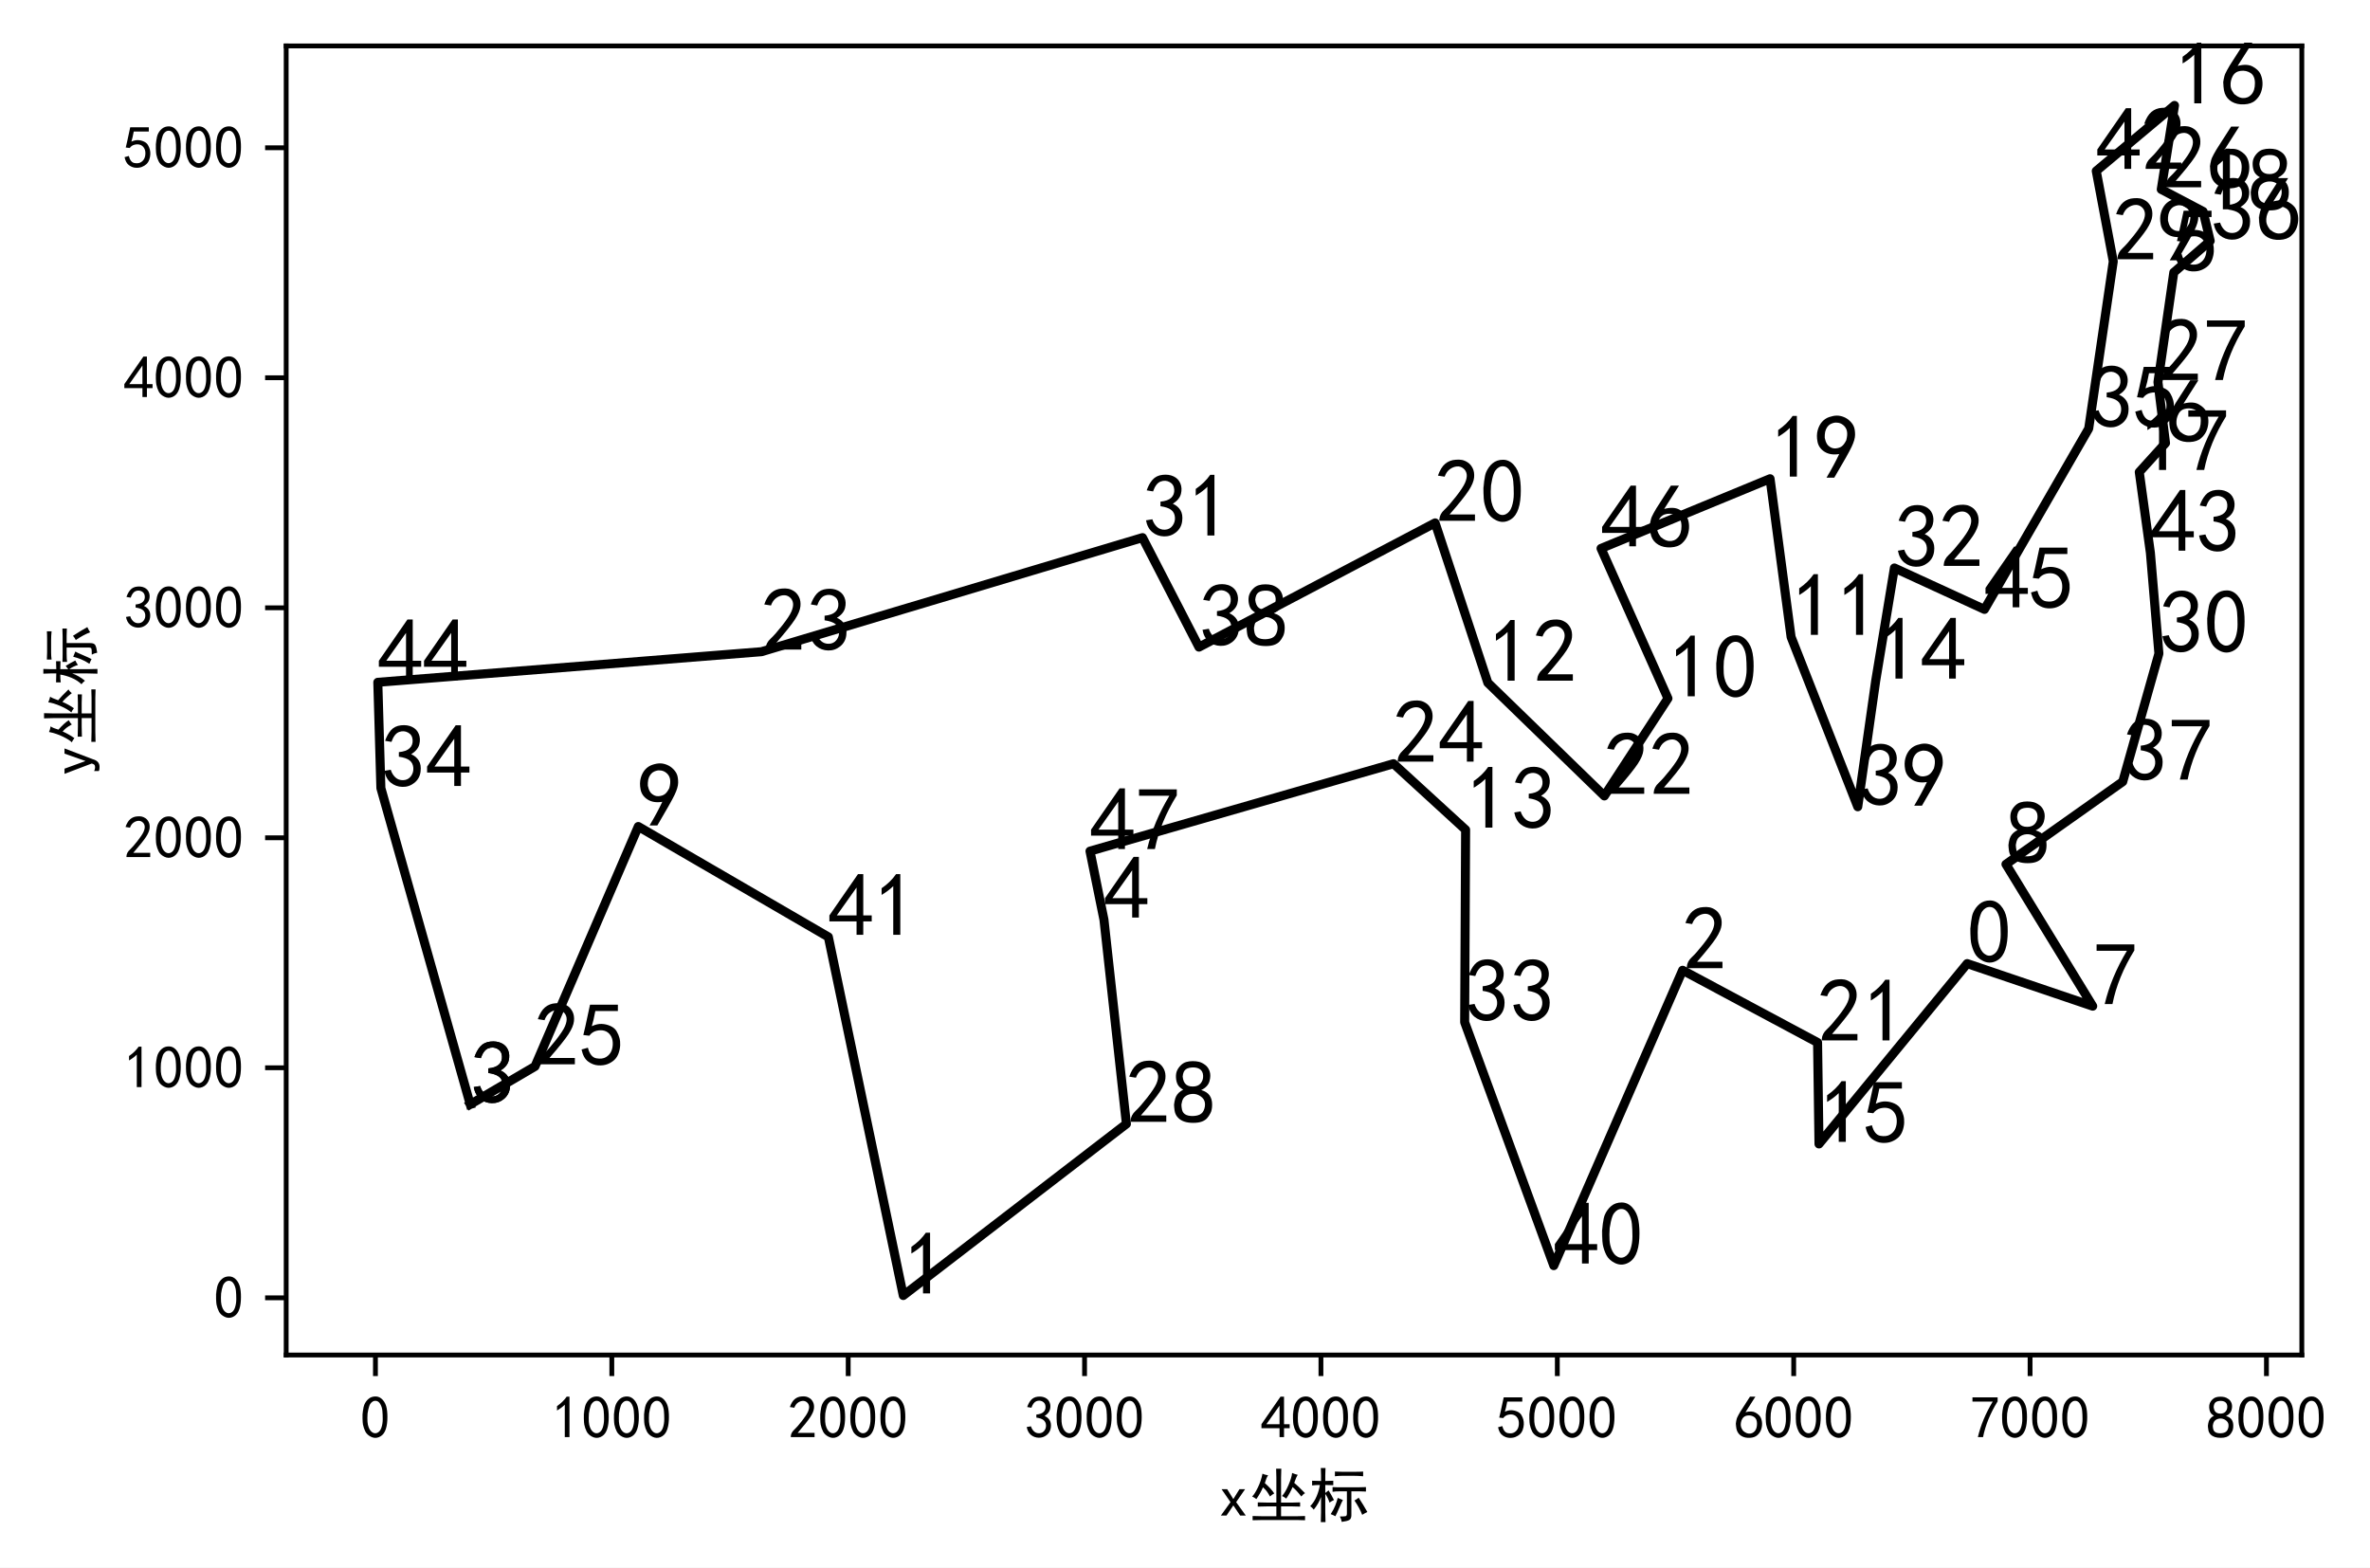
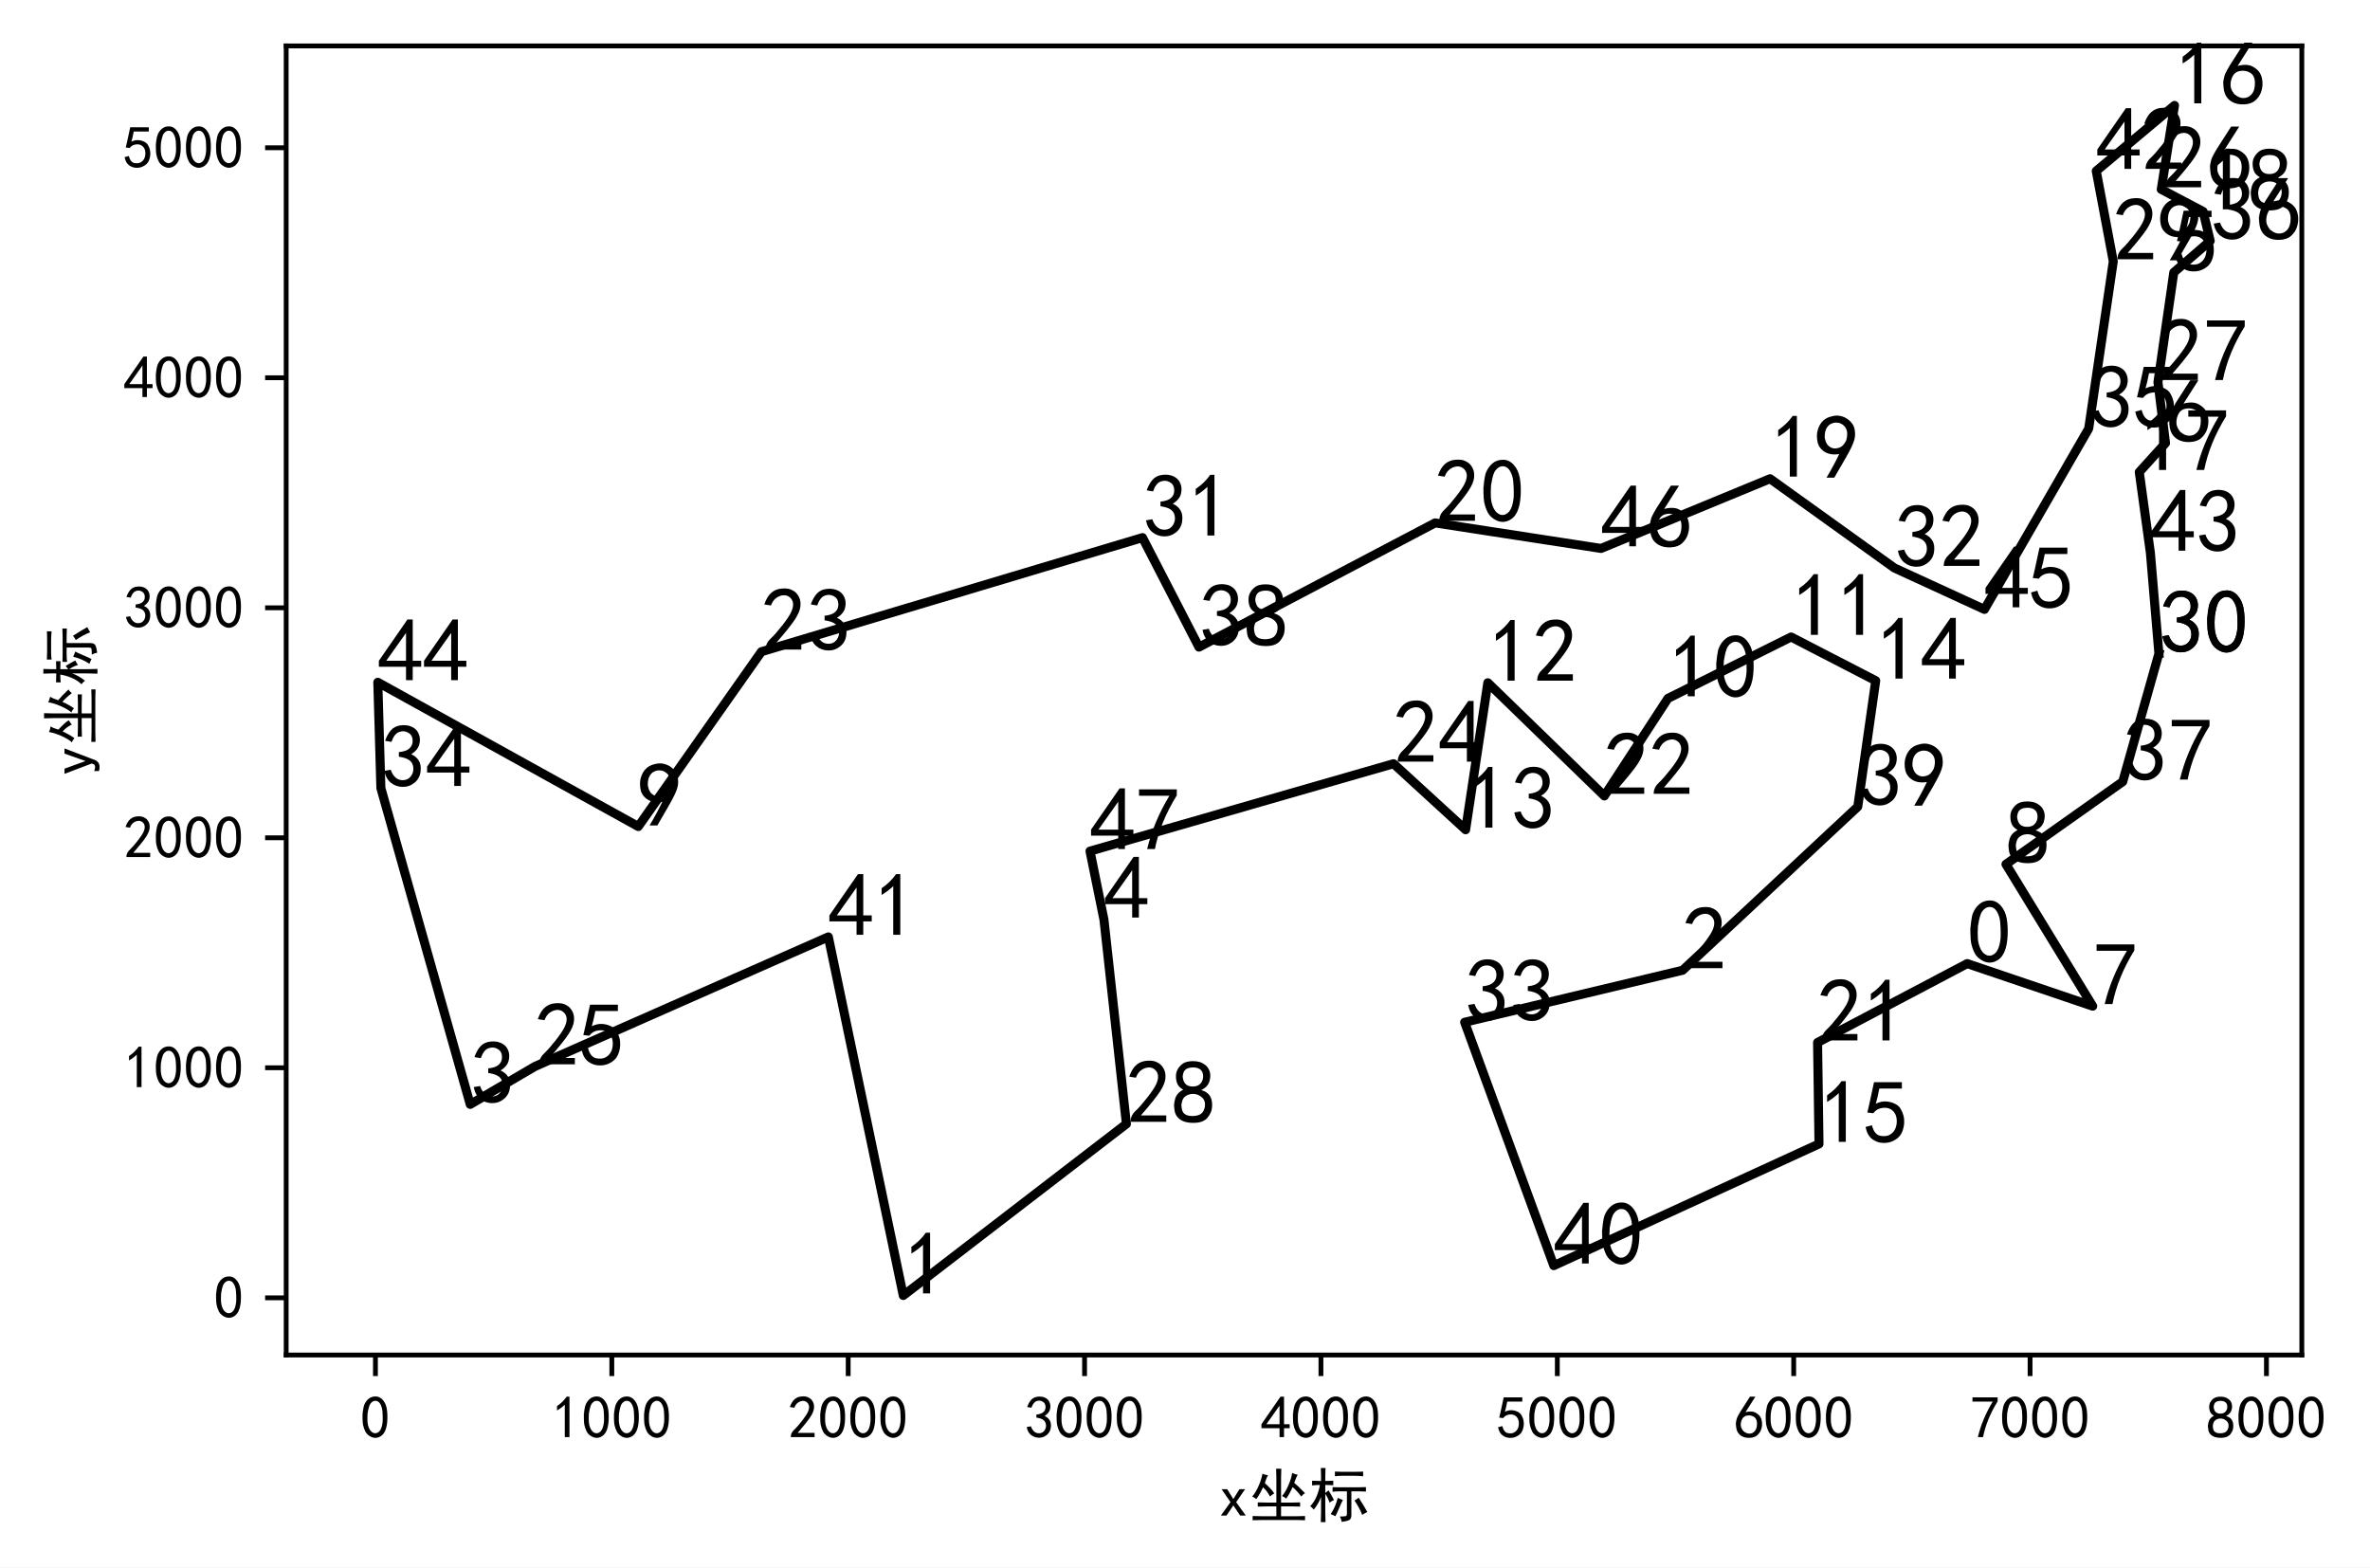
<svg xmlns="http://www.w3.org/2000/svg" xmlns:xlink="http://www.w3.org/1999/xlink" height="260.378pt" version="1.1" viewBox="0 0 393.662 260.378" width="393.662pt">
  <defs>
    <style type="text/css">
*{stroke-linecap:butt;stroke-linejoin:round;}
  </style>
  </defs>
  <g id="figure_1">
    <g id="patch_1">
      <path d="M 0 260.378  L 393.662 260.378  L 393.662 0  L 0 0  z " style="fill:#ffffff;" />
    </g>
    <g id="axes_1">
      <g id="patch_2">
        <path d="M 47.536 225.069  L 382.336 225.069  L 382.336 7.629  L 47.536 7.629  z " style="fill:#ffffff;" />
      </g>
      <g id="matplotlib.axis_1">
        <g id="xtick_1">
          <g id="line2d_1">
            <defs>
-               <path d="M 0 0  L 0 3.5  " id="m6e6a059f1c" style="stroke:#000000;stroke-width:0.8;" />
-             </defs>
-             <g>
-               <use style="stroke:#000000;stroke-width:0.8;" x="62.361" xlink:href="#m6e6a059f1c" y="225.069" />
+               <path d="M 0 0  L 0 3.5  " id="mc70018dc24" style="stroke:#000000;stroke-width:0.8;" />
+             </defs>
+             <g>
+               <use style="stroke:#000000;stroke-width:0.8;" x="62.361" xlink:href="#mc70018dc24" y="225.069" />
            </g>
          </g>
          <g id="text_1">
            <defs>
              <path d="M 3.125 29.297  Q 3.906 50 6.438 56.047  Q 8.984 62.109 13.672 66.016  Q 18.359 69.922 25.188 69.922  Q 32.031 69.922 37.109 64.25  Q 42.188 58.594 43.75 50  Q 45.312 41.406 44.719 30.266  Q 44.141 19.141 40.812 12.109  Q 37.5 5.078 30.859 2.344  Q 24.219 -0.391 17.578 2.922  Q 10.938 6.25 8.203 11.719  Q 5.469 17.188 4.297 23.234  Q 3.125 29.297 3.906 50  z M 12.891 52.734  Q 10.547 31.25 12.5 22.844  Q 14.453 14.453 18.938 10.938  Q 23.438 7.422 28.125 9.562  Q 32.812 11.719 34.953 18.156  Q 37.109 24.609 37.109 32.219  Q 37.109 39.844 36.516 46.094  Q 35.938 52.344 33 57.422  Q 30.078 62.5 25.188 62.688  Q 20.312 62.891 16.594 57.812  Q 12.891 52.734 10.547 31.25  z " id="SimHei-48" />
            </defs>
            <g transform="translate(59.86149 238.9439)scale(0.1 -0.1)">
              <use xlink:href="#SimHei-48" />
            </g>
          </g>
        </g>
        <g id="xtick_2">
          <g id="line2d_2">
            <g>
-               <use style="stroke:#000000;stroke-width:0.8;" x="101.624" xlink:href="#m6e6a059f1c" y="225.069" />
+               <use style="stroke:#000000;stroke-width:0.8;" x="101.624" xlink:href="#mc70018dc24" y="225.069" />
            </g>
          </g>
          <g id="text_2">
            <defs>
              <path d="M 21.875 56.25  Q 16.797 51.172 8.984 46.484  L 8.984 53.906  Q 18.75 60.547 25 69.531  L 29.688 69.531  L 29.688 2.344  L 21.875 2.344  z " id="SimHei-49" />
            </defs>
            <g transform="translate(91.62409 238.9439)scale(0.1 -0.1)">
              <use xlink:href="#SimHei-49" />
              <use x="50" xlink:href="#SimHei-48" />
              <use x="100" xlink:href="#SimHei-48" />
              <use x="150" xlink:href="#SimHei-48" />
            </g>
          </g>
        </g>
        <g id="xtick_3">
          <g id="line2d_3">
            <g>
-               <use style="stroke:#000000;stroke-width:0.8;" x="140.887" xlink:href="#m6e6a059f1c" y="225.069" />
+               <use style="stroke:#000000;stroke-width:0.8;" x="140.887" xlink:href="#mc70018dc24" y="225.069" />
            </g>
          </g>
          <g id="text_3">
            <defs>
              <path d="M 4.688 3.906  Q 5.078 9.766 10.156 14.453  Q 15.234 19.141 23.047 29.094  Q 30.859 39.062 33.203 44.531  Q 35.547 50 34.953 53.906  Q 34.375 57.812 31.25 60.344  Q 28.125 62.891 24.016 62.5  Q 19.922 62.109 16.203 59.375  Q 12.5 56.641 10.547 51.172  L 3.125 52.344  Q 6.25 61.328 11.125 65.422  Q 16.016 69.531 22.656 69.922  Q 26.562 70.312 29.688 69.719  Q 32.812 69.141 36.125 66.984  Q 39.453 64.844 41.594 60.547  Q 43.75 56.25 43.156 50.188  Q 42.578 44.141 37.109 35.734  Q 31.641 27.344 16.016 9.375  L 44.141 9.375  L 44.141 2.344  L 4.688 2.344  z " id="SimHei-50" />
            </defs>
            <g transform="translate(130.8867 238.9439)scale(0.1 -0.1)">
              <use xlink:href="#SimHei-50" />
              <use x="50" xlink:href="#SimHei-48" />
              <use x="100" xlink:href="#SimHei-48" />
              <use x="150" xlink:href="#SimHei-48" />
            </g>
          </g>
        </g>
        <g id="xtick_4">
          <g id="line2d_4">
            <g>
-               <use style="stroke:#000000;stroke-width:0.8;" x="180.149" xlink:href="#m6e6a059f1c" y="225.069" />
+               <use style="stroke:#000000;stroke-width:0.8;" x="180.149" xlink:href="#mc70018dc24" y="225.069" />
            </g>
          </g>
          <g id="text_4">
            <defs>
              <path d="M 3.906 19.141  L 10.938 20.312  Q 12.5 15.234 16.016 11.906  Q 19.531 8.594 24.797 8.781  Q 30.078 8.984 33.203 13.078  Q 36.328 17.188 35.938 22.453  Q 35.547 27.734 31.828 30.656  Q 28.125 33.594 19.922 34.766  L 19.922 39.844  Q 28.125 40.625 31.828 44.141  Q 35.547 47.656 35.156 53.312  Q 34.766 58.984 30.078 61.516  Q 25.391 64.062 20.109 62.109  Q 14.844 60.156 11.719 51.172  L 4.688 52.344  Q 7.031 59.375 11.125 64.062  Q 15.234 68.75 22.266 69.531  Q 29.297 70.312 34.562 67.766  Q 39.844 65.234 41.984 59.953  Q 44.141 54.688 42.578 48.438  Q 41.016 42.188 33.594 37.5  Q 39.062 35.156 41.984 30.469  Q 44.922 25.781 43.938 18.156  Q 42.969 10.547 37.109 5.859  Q 31.25 1.172 23.828 1.359  Q 16.406 1.562 10.938 6.047  Q 5.469 10.547 3.906 19.141  z " id="SimHei-51" />
            </defs>
            <g transform="translate(170.1493 238.9439)scale(0.1 -0.1)">
              <use xlink:href="#SimHei-51" />
              <use x="50" xlink:href="#SimHei-48" />
              <use x="100" xlink:href="#SimHei-48" />
              <use x="150" xlink:href="#SimHei-48" />
            </g>
          </g>
        </g>
        <g id="xtick_5">
          <g id="line2d_5">
            <g>
-               <use style="stroke:#000000;stroke-width:0.8;" x="219.412" xlink:href="#m6e6a059f1c" y="225.069" />
+               <use style="stroke:#000000;stroke-width:0.8;" x="219.412" xlink:href="#mc70018dc24" y="225.069" />
            </g>
          </g>
          <g id="text_5">
            <defs>
              <path d="M 31.25 17.188  L 1.172 17.188  L 1.172 23.828  L 32.812 69.531  L 38.672 69.531  L 38.672 23.828  L 48.047 23.828  L 48.047 17.188  L 38.672 17.188  L 38.672 2.344  L 31.25 2.344  z M 31.25 23.828  L 31.25 54.688  L 9.375 23.828  z " id="SimHei-52" />
            </defs>
            <g transform="translate(209.4119 238.9439)scale(0.1 -0.1)">
              <use xlink:href="#SimHei-52" />
              <use x="50" xlink:href="#SimHei-48" />
              <use x="100" xlink:href="#SimHei-48" />
              <use x="150" xlink:href="#SimHei-48" />
            </g>
          </g>
        </g>
        <g id="xtick_6">
          <g id="line2d_6">
            <g>
-               <use style="stroke:#000000;stroke-width:0.8;" x="258.674" xlink:href="#m6e6a059f1c" y="225.069" />
+               <use style="stroke:#000000;stroke-width:0.8;" x="258.674" xlink:href="#mc70018dc24" y="225.069" />
            </g>
          </g>
          <g id="text_6">
            <defs>
              <path d="M 8.594 20.703  Q 11.328 10.156 17.969 8.984  Q 24.609 7.812 28.703 10.344  Q 32.812 12.891 34.562 16.984  Q 36.328 21.094 36.125 26.172  Q 35.938 31.25 33.391 34.766  Q 30.859 38.281 26.953 39.453  Q 23.047 40.625 18.156 39.453  Q 13.281 38.281 10.156 33.984  L 3.516 34.766  Q 4.297 37.109 10.938 68.359  L 41.797 68.359  L 41.797 61.328  L 16.797 61.328  Q 14.844 50.781 12.891 44.531  Q 18.75 47.266 23.828 47.062  Q 28.906 46.875 33.594 44.719  Q 38.281 42.578 40.422 38.859  Q 42.578 35.156 43.547 31.438  Q 44.531 27.734 44.328 23.438  Q 44.141 19.141 42.578 14.641  Q 41.016 10.156 37.891 7.219  Q 34.766 4.297 30.266 2.531  Q 25.781 0.781 19.922 1.172  Q 14.062 1.562 8.781 5.469  Q 3.516 9.375 1.562 18.75  z " id="SimHei-53" />
            </defs>
            <g transform="translate(248.6745 238.9439)scale(0.1 -0.1)">
              <use xlink:href="#SimHei-53" />
              <use x="50" xlink:href="#SimHei-48" />
              <use x="100" xlink:href="#SimHei-48" />
              <use x="150" xlink:href="#SimHei-48" />
            </g>
          </g>
        </g>
        <g id="xtick_7">
          <g id="line2d_7">
            <g>
-               <use style="stroke:#000000;stroke-width:0.8;" x="297.937" xlink:href="#m6e6a059f1c" y="225.069" />
+               <use style="stroke:#000000;stroke-width:0.8;" x="297.937" xlink:href="#mc70018dc24" y="225.069" />
            </g>
          </g>
          <g id="text_7">
            <defs>
              <path d="M 3.516 19.531  Q 4.297 30.859 6.047 34.766  Q 7.812 38.672 11.328 44.531  L 27.344 69.531  L 36.328 69.531  L 19.922 43.75  Q 30.469 46.484 36.719 42.969  Q 42.969 39.453 45.109 34.953  Q 47.266 30.469 47.453 25.188  Q 47.656 19.922 45.891 14.844  Q 44.141 9.766 39.641 5.656  Q 35.156 1.562 27.141 1.172  Q 19.141 0.781 13.469 4.094  Q 7.812 7.422 5.656 13.469  Q 3.516 19.531 4.297 30.859  z M 12.5 16.016  Q 19.531 8.594 25.391 8.203  Q 31.25 7.812 35.156 12.109  Q 39.062 16.406 39.062 24.609  Q 39.062 32.812 34.172 35.938  Q 29.297 39.062 23.234 38.281  Q 17.188 37.5 14.453 32.422  Q 11.719 27.344 12.109 21.672  Q 12.5 16.016 19.531 8.594  z " id="SimHei-54" />
            </defs>
            <g transform="translate(287.9371 238.9439)scale(0.1 -0.1)">
              <use xlink:href="#SimHei-54" />
              <use x="50" xlink:href="#SimHei-48" />
              <use x="100" xlink:href="#SimHei-48" />
              <use x="150" xlink:href="#SimHei-48" />
            </g>
          </g>
        </g>
        <g id="xtick_8">
          <g id="line2d_8">
            <g>
-               <use style="stroke:#000000;stroke-width:0.8;" x="337.2" xlink:href="#m6e6a059f1c" y="225.069" />
+               <use style="stroke:#000000;stroke-width:0.8;" x="337.2" xlink:href="#mc70018dc24" y="225.069" />
            </g>
          </g>
          <g id="text_8">
            <defs>
              <path d="M 13.281 2.344  Q 20.312 32.031 37.891 61.328  L 4.297 61.328  L 4.297 68.359  L 46.094 68.359  L 46.094 61.719  Q 27.734 32.031 21.875 2.344  L 13.281 2.344  z " id="SimHei-55" />
            </defs>
            <g transform="translate(327.1997 238.9439)scale(0.1 -0.1)">
              <use xlink:href="#SimHei-55" />
              <use x="50" xlink:href="#SimHei-48" />
              <use x="100" xlink:href="#SimHei-48" />
              <use x="150" xlink:href="#SimHei-48" />
            </g>
          </g>
        </g>
        <g id="xtick_9">
          <g id="line2d_9">
            <g>
-               <use style="stroke:#000000;stroke-width:0.8;" x="376.462" xlink:href="#m6e6a059f1c" y="225.069" />
+               <use style="stroke:#000000;stroke-width:0.8;" x="376.462" xlink:href="#mc70018dc24" y="225.069" />
            </g>
          </g>
          <g id="text_9">
            <defs>
              <path d="M 2.734 16.797  Q 2.734 26.172 5.078 30.656  Q 7.422 35.156 12.891 37.891  Q 8.203 40.625 6.641 43.938  Q 5.078 47.266 4.875 51.562  Q 4.688 55.859 6.047 58.984  Q 7.422 62.109 10.156 64.844  Q 12.891 67.578 16.203 68.547  Q 19.531 69.531 23.438 69.531  Q 27.344 69.531 30.469 68.75  Q 33.594 67.969 37.109 65.422  Q 40.625 62.891 42.188 58.203  Q 43.75 53.516 41.984 47.266  Q 40.234 41.016 32.812 37.5  Q 39.453 35.547 42.188 31.438  Q 44.922 27.344 44.922 21.484  Q 44.922 15.625 43.156 12.109  Q 41.406 8.594 39.25 6.25  Q 37.109 3.906 33.391 2.531  Q 29.688 1.172 24.016 1.172  Q 18.359 1.172 14.25 2.531  Q 10.156 3.906 7.422 6.641  Q 4.688 9.375 3.703 13.078  Q 2.734 16.797 2.734 26.172  z M 10.938 26.562  Q 10.547 17.188 12.297 13.672  Q 14.062 10.156 18.75 9.172  Q 23.438 8.203 28.516 9.375  Q 33.594 10.547 35.547 14.844  Q 37.5 19.141 36.906 23.438  Q 36.328 27.734 32.031 30.656  Q 27.734 33.594 22.656 33.203  Q 17.578 32.812 14.25 29.688  Q 10.938 26.562 10.547 17.188  z M 12.109 56.25  Q 12.109 48.438 14.844 44.922  Q 17.578 41.406 23.438 41.406  Q 29.297 41.406 32.219 44.922  Q 35.156 48.438 34.953 53.312  Q 34.766 58.203 31.438 60.547  Q 28.125 62.891 22.453 62.5  Q 16.797 62.109 14.453 59.172  Q 12.109 56.25 12.109 48.438  z " id="SimHei-56" />
            </defs>
            <g transform="translate(366.4623 238.9439)scale(0.1 -0.1)">
              <use xlink:href="#SimHei-56" />
              <use x="50" xlink:href="#SimHei-48" />
              <use x="100" xlink:href="#SimHei-48" />
              <use x="150" xlink:href="#SimHei-48" />
            </g>
          </g>
        </g>
        <g id="text_10">
          <defs>
            <path d="M 44.922 1.953  L 35.547 1.953  L 24.219 18.75  L 12.891 1.953  L 3.516 1.953  L 19.531 24.219  L 4.688 45.703  L 14.062 45.703  L 24.219 29.297  L 34.375 45.703  L 43.75 45.703  L 28.906 24.219  z " id="SimHei-120" />
            <path d="M 53.906 79.688  Q 53.516 73.047 53.516 64.844  L 53.516 23.438  L 71.094 23.438  Q 77.734 23.438 85.156 23.828  L 85.156 16.797  Q 78.125 17.188 70.312 17.188  L 53.516 17.188  L 53.516 0.781  L 79.297 0.781  Q 85.938 0.781 93.359 1.172  L 93.359 -5.859  Q 86.328 -5.469 79.297 -5.469  L 23.047 -5.469  Q 14.453 -5.469 6.25 -5.859  L 6.25 1.172  Q 14.453 0.781 23.047 0.781  L 45.703 0.781  L 45.703 17.188  L 32.031 17.188  Q 22.656 17.188 14.844 16.797  L 14.844 23.828  Q 22.656 23.438 32.031 23.438  L 45.703 23.438  L 45.703 64.844  Q 45.703 73.047 45.312 79.688  L 53.906 79.688  z M 81.25 69.531  Q 78.906 66.406 75.391 56.25  Q 81.25 51.562 93.359 39.062  Q 90.234 37.5 87.109 33.594  Q 79.297 43.75 72.656 49.219  Q 68.359 39.062 62.109 30.078  Q 58.203 33.203 55.078 34.375  Q 60.547 40.234 65.812 52.531  Q 71.094 64.844 71.875 72.656  Q 76.562 70.703 81.25 69.531  z M 5.469 33.594  Q 9.375 37.109 14.844 48.234  Q 20.312 59.375 22.656 71.484  Q 25.391 69.922 32.031 68.75  Q 30.469 66.797 29.094 63.281  Q 27.734 59.766 26.562 55.859  Q 37.5 46.094 42.188 38.672  Q 37.891 36.328 35.156 33.594  Q 31.641 39.844 29.484 42.578  Q 27.344 45.312 23.438 48.828  Q 19.531 39.453 12.5 29.297  Q 8.984 32.031 5.469 33.594  z " id="SimHei-22352" />
            <path d="M 19.922 68.75  Q 19.922 75 19.531 80.859  L 27.344 80.859  Q 26.953 75.391 26.953 68.75  L 26.953 59.375  Q 33.203 59.375 40.234 59.766  L 40.234 52.344  Q 33.203 52.734 26.953 52.734  L 26.953 39.453  Q 29.688 41.406 32.422 43.75  Q 37.5 35.547 41.406 27.734  Q 37.109 25.781 33.984 23.438  Q 31.641 31.25 26.953 37.891  L 26.953 7.422  Q 26.953 -0.781 27.344 -8.984  L 19.531 -8.984  Q 19.922 -0.391 19.922 7.422  L 19.922 32.812  Q 16.016 21.875 7.812 11.719  Q 5.469 14.844 1.953 17.578  Q 8.594 24.219 12.688 34.172  Q 16.797 44.141 17.969 52.734  Q 10.547 52.734 5.078 51.953  L 5.078 59.766  Q 12.5 59.375 19.922 59.375  z M 80.859 48.828  Q 88.672 48.828 94.531 49.219  L 94.531 41.797  Q 88.672 42.188 82.422 42.188  L 70.312 42.188  L 70.312 2.734  Q 70.312 -3.516 66.797 -5.469  Q 63.281 -7.422 54.297 -8.594  Q 53.516 -3.906 51.172 0.391  Q 58.984 0.391 60.938 0.969  Q 62.891 1.562 62.891 5.469  L 62.891 42.188  L 53.125 42.188  Q 43.359 42.188 39.062 41.406  L 39.062 49.219  Q 44.141 48.828 53.125 48.828  z M 76.562 74.609  Q 84.766 74.609 89.844 75  L 89.844 67.188  Q 82.422 67.969 74.219 67.969  L 55.078 67.969  Q 48.828 67.969 42.969 67.188  L 42.969 75  Q 48.438 74.609 55.078 74.609  z M 82.422 31.641  Q 91.016 18.359 96.875 7.812  Q 92.578 5.859 88.281 3.125  Q 83.984 14.453 75.391 26.953  Q 79.297 28.906 82.422 31.641  z M 56.25 27.734  Q 54.688 25.391 50.391 15.234  Q 46.094 5.078 43.75 0.781  Q 40.234 2.734 35.938 4.297  Q 41.016 12.109 43.547 18.547  Q 46.094 25 47.656 31.25  Q 51.953 29.297 56.25 27.734  z " id="SimHei-26631" />
          </defs>
          <g transform="translate(202.4359 251.9282)scale(0.1 -0.1)">
            <use xlink:href="#SimHei-120" />
            <use x="50" xlink:href="#SimHei-22352" />
            <use x="150" xlink:href="#SimHei-26631" />
          </g>
        </g>
      </g>
      <g id="matplotlib.axis_2">
        <g id="ytick_1">
          <g id="line2d_10">
            <defs>
-               <path d="M 0 0  L -3.5 0  " id="m814c3409e5" style="stroke:#000000;stroke-width:0.8;" />
-             </defs>
-             <g>
-               <use style="stroke:#000000;stroke-width:0.8;" x="47.536" xlink:href="#m814c3409e5" y="215.567" />
+               <path d="M 0 0  L -3.5 0  " id="m984d9cf463" style="stroke:#000000;stroke-width:0.8;" />
+             </defs>
+             <g>
+               <use style="stroke:#000000;stroke-width:0.8;" x="47.536" xlink:href="#m984d9cf463" y="215.567" />
            </g>
          </g>
          <g id="text_11">
            <g transform="translate(35.53594 219.0048)scale(0.1 -0.1)">
              <use xlink:href="#SimHei-48" />
            </g>
          </g>
        </g>
        <g id="ytick_2">
          <g id="line2d_11">
            <g>
-               <use style="stroke:#000000;stroke-width:0.8;" x="47.536" xlink:href="#m814c3409e5" y="177.362" />
+               <use style="stroke:#000000;stroke-width:0.8;" x="47.536" xlink:href="#m984d9cf463" y="177.362" />
            </g>
          </g>
          <g id="text_12">
            <g transform="translate(20.53594 180.7998)scale(0.1 -0.1)">
              <use xlink:href="#SimHei-49" />
              <use x="50" xlink:href="#SimHei-48" />
              <use x="100" xlink:href="#SimHei-48" />
              <use x="150" xlink:href="#SimHei-48" />
            </g>
          </g>
        </g>
        <g id="ytick_3">
          <g id="line2d_12">
            <g>
-               <use style="stroke:#000000;stroke-width:0.8;" x="47.536" xlink:href="#m814c3409e5" y="139.157" />
+               <use style="stroke:#000000;stroke-width:0.8;" x="47.536" xlink:href="#m984d9cf463" y="139.157" />
            </g>
          </g>
          <g id="text_13">
            <g transform="translate(20.53594 142.5948)scale(0.1 -0.1)">
              <use xlink:href="#SimHei-50" />
              <use x="50" xlink:href="#SimHei-48" />
              <use x="100" xlink:href="#SimHei-48" />
              <use x="150" xlink:href="#SimHei-48" />
            </g>
          </g>
        </g>
        <g id="ytick_4">
          <g id="line2d_13">
            <g>
-               <use style="stroke:#000000;stroke-width:0.8;" x="47.536" xlink:href="#m814c3409e5" y="100.952" />
+               <use style="stroke:#000000;stroke-width:0.8;" x="47.536" xlink:href="#m984d9cf463" y="100.952" />
            </g>
          </g>
          <g id="text_14">
            <g transform="translate(20.53594 104.3897)scale(0.1 -0.1)">
              <use xlink:href="#SimHei-51" />
              <use x="50" xlink:href="#SimHei-48" />
              <use x="100" xlink:href="#SimHei-48" />
              <use x="150" xlink:href="#SimHei-48" />
            </g>
          </g>
        </g>
        <g id="ytick_5">
          <g id="line2d_14">
            <g>
-               <use style="stroke:#000000;stroke-width:0.8;" x="47.536" xlink:href="#m814c3409e5" y="62.747" />
+               <use style="stroke:#000000;stroke-width:0.8;" x="47.536" xlink:href="#m984d9cf463" y="62.747" />
            </g>
          </g>
          <g id="text_15">
            <g transform="translate(20.53594 66.18473)scale(0.1 -0.1)">
              <use xlink:href="#SimHei-52" />
              <use x="50" xlink:href="#SimHei-48" />
              <use x="100" xlink:href="#SimHei-48" />
              <use x="150" xlink:href="#SimHei-48" />
            </g>
          </g>
        </g>
        <g id="ytick_6">
          <g id="line2d_15">
            <g>
-               <use style="stroke:#000000;stroke-width:0.8;" x="47.536" xlink:href="#m814c3409e5" y="24.542" />
+               <use style="stroke:#000000;stroke-width:0.8;" x="47.536" xlink:href="#m984d9cf463" y="24.542" />
            </g>
          </g>
          <g id="text_16">
            <g transform="translate(20.53594 27.97972)scale(0.1 -0.1)">
              <use xlink:href="#SimHei-53" />
              <use x="50" xlink:href="#SimHei-48" />
              <use x="100" xlink:href="#SimHei-48" />
              <use x="150" xlink:href="#SimHei-48" />
            </g>
          </g>
        </g>
        <g id="text_17">
          <defs>
            <path d="M 45.312 45.703  L 27.344 -1.562  Q 25.781 -7.031 22.656 -9.766  Q 19.531 -12.5 14.844 -12.5  Q 12.891 -12.5 11.125 -12.297  Q 9.375 -12.109 7.812 -11.328  L 7.812 -3.516  Q 9.375 -4.297 10.938 -4.688  Q 12.5 -5.078 13.672 -5.078  Q 16.797 -5.078 17.969 -4.094  Q 19.141 -3.125 20.312 0.391  L 3.125 45.703  L 11.719 45.703  L 24.219 11.328  L 24.609 11.328  L 36.719 45.703  z " id="SimHei-121" />
          </defs>
          <g transform="translate(15.28594 128.8489)rotate(-90)scale(0.1 -0.1)">
            <use xlink:href="#SimHei-121" />
            <use x="50" xlink:href="#SimHei-22352" />
            <use x="150" xlink:href="#SimHei-26631" />
          </g>
        </g>
      </g>
      <g id="line2d_16">
-         <path clip-path="url(#p4ed18c414d)" d="M 78.106 183.437  L 63.265 130.905  L 62.754 113.331  L 126.477 108.249  L 189.769 89.3  L 199.152 107.485  L 238.376 86.855  L 247.131 113.407  L 266.488 132.204  L 277.049 116.005  L 265.938 91.095  L 294.011 79.519  L 297.505 105.804  L 308.577 134  L 311.561 113.063  L 314.663 94.343  L 329.622 101.22  L 346.937 71.191  L 351.02 43.415  L 348.193 28.401  L 361.189 17.512  L 358.99 31.457  L 365.94 35.125  L 367.118 40.015  L 361.071 45.249  L 358.441 63.473  L 359.697 73.597  L 355.339 78.411  L 357.184 91.821  L 358.598 108.555  L 352.591 129.835  L 333.195 143.551  L 347.604 167.123  L 326.756 160.055  L 302.138 190.008  L 301.903 173.16  L 279.484 161.163  L 258.086 210.219  L 243.284 169.798  L 243.441 137.82  L 231.465 126.855  L 181.052 141.373  L 183.369 152.758  L 187.099 186.684  L 150.035 215.185  L 137.589 155.624  L 106.021 137.285  L 88.864 177.133  L 78.106 183.437  " style="fill:none;stroke:#000000;stroke-linecap:square;stroke-width:1.5;" />
+         <path clip-path="url(#pc77f421f5c)" d="M 358.598 108.555  L 357.184 91.821  L 355.339 78.411  L 359.697 73.597  L 358.441 63.473  L 361.071 45.249  L 367.118 40.015  L 365.94 35.125  L 358.99 31.457  L 361.189 17.512  L 348.193 28.401  L 351.02 43.415  L 346.937 71.191  L 329.622 101.22  L 314.663 94.343  L 294.011 79.519  L 265.938 91.095  L 238.376 86.855  L 199.152 107.485  L 189.769 89.3  L 126.477 108.249  L 106.021 137.285  L 62.754 113.331  L 63.265 130.905  L 78.106 183.437  L 88.864 177.133  L 137.589 155.624  L 150.035 215.185  L 187.099 186.684  L 183.369 152.758  L 181.052 141.373  L 231.465 126.855  L 243.441 137.82  L 247.131 113.407  L 266.488 132.204  L 277.049 116.005  L 297.505 105.804  L 311.561 113.063  L 308.577 134  L 279.484 161.163  L 243.284 169.798  L 258.086 210.219  L 302.138 190.008  L 301.903 173.16  L 326.756 160.055  L 347.604 167.123  L 333.195 143.551  L 352.591 129.835  L 358.598 108.555  " style="fill:none;stroke:#000000;stroke-linecap:square;stroke-width:1.5;" />
      </g>
      <g id="patch_3">
        <path d="M 47.536 225.069  L 47.536 7.629  " style="fill:none;stroke:#000000;stroke-linecap:square;stroke-linejoin:miter;stroke-width:0.8;" />
      </g>
      <g id="patch_4">
        <path d="M 382.336 225.069  L 382.336 7.629  " style="fill:none;stroke:#000000;stroke-linecap:square;stroke-linejoin:miter;stroke-width:0.8;" />
      </g>
      <g id="patch_5">
        <path d="M 47.536 225.069  L 382.336 225.069  " style="fill:none;stroke:#000000;stroke-linecap:square;stroke-linejoin:miter;stroke-width:0.8;" />
      </g>
      <g id="patch_6">
        <path d="M 47.536 7.629  L 382.336 7.629  " style="fill:none;stroke:#000000;stroke-linecap:square;stroke-linejoin:miter;stroke-width:0.8;" />
      </g>
      <g id="text_18">
-         <g transform="translate(78.10579 183.4369)scale(0.15 -0.15)">
-           <use xlink:href="#SimHei-51" />
+         <g transform="translate(358.5978 108.555)scale(0.15 -0.15)">
+           <use xlink:href="#SimHei-51" />
+           <use x="50" xlink:href="#SimHei-48" />
        </g>
      </g>
      <g id="text_19">
-         <g transform="translate(63.26453 130.905)scale(0.15 -0.15)">
-           <use xlink:href="#SimHei-51" />
-           <use x="50" xlink:href="#SimHei-52" />
+         <g transform="translate(357.1843 91.82125)scale(0.15 -0.15)">
+           <use xlink:href="#SimHei-52" />
+           <use x="50" xlink:href="#SimHei-51" />
        </g>
      </g>
      <g id="text_20">
-         <g transform="translate(62.75412 113.3307)scale(0.15 -0.15)">
-           <use xlink:href="#SimHei-52" />
-           <use x="50" xlink:href="#SimHei-52" />
+         <g transform="translate(355.339 78.41129)scale(0.15 -0.15)">
+           <use xlink:href="#SimHei-49" />
+           <use x="50" xlink:href="#SimHei-55" />
        </g>
      </g>
      <g id="text_21">
-         <g transform="translate(126.4773 108.2494)scale(0.15 -0.15)">
-           <use xlink:href="#SimHei-50" />
-           <use x="50" xlink:href="#SimHei-51" />
+         <g transform="translate(359.6971 73.59746)scale(0.15 -0.15)">
+           <use xlink:href="#SimHei-54" />
        </g>
      </g>
      <g id="text_22">
-         <g transform="translate(189.7686 89.29972)scale(0.15 -0.15)">
-           <use xlink:href="#SimHei-51" />
-           <use x="50" xlink:href="#SimHei-49" />
+         <g transform="translate(358.4407 63.47313)scale(0.15 -0.15)">
+           <use xlink:href="#SimHei-50" />
+           <use x="50" xlink:href="#SimHei-55" />
        </g>
      </g>
      <g id="text_23">
-         <g transform="translate(199.1524 107.4853)scale(0.15 -0.15)">
-           <use xlink:href="#SimHei-51" />
+         <g transform="translate(361.0713 45.24934)scale(0.15 -0.15)">
+           <use xlink:href="#SimHei-53" />
+         </g>
+       </g>
+       <g id="text_24">
+         <g transform="translate(367.1178 40.01525)scale(0.15 -0.15)">
+           <use xlink:href="#SimHei-51" />
+           <use x="50" xlink:href="#SimHei-54" />
+         </g>
+       </g>
+       <g id="text_25">
+         <g transform="translate(365.9399 35.12501)scale(0.15 -0.15)">
+           <use xlink:href="#SimHei-49" />
          <use x="50" xlink:href="#SimHei-56" />
        </g>
      </g>
-       <g id="text_24">
-         <g transform="translate(238.3757 86.8546)scale(0.15 -0.15)">
-           <use xlink:href="#SimHei-50" />
-           <use x="50" xlink:href="#SimHei-48" />
-         </g>
-       </g>
-       <g id="text_25">
-         <g transform="translate(247.1313 113.4071)scale(0.15 -0.15)">
-           <use xlink:href="#SimHei-49" />
+       <g id="text_26">
+         <g transform="translate(358.9904 31.45733)scale(0.15 -0.15)">
+           <use xlink:href="#SimHei-50" />
+           <use x="50" xlink:href="#SimHei-54" />
+         </g>
+       </g>
+       <g id="text_27">
+         <g transform="translate(361.1891 17.5125)scale(0.15 -0.15)">
+           <use xlink:href="#SimHei-49" />
+           <use x="50" xlink:href="#SimHei-54" />
+         </g>
+       </g>
+       <g id="text_28">
+         <g transform="translate(348.1932 28.40093)scale(0.15 -0.15)">
+           <use xlink:href="#SimHei-52" />
          <use x="50" xlink:href="#SimHei-50" />
-         </g>
-       </g>
-       <g id="text_26">
-         <g transform="translate(266.4877 132.2039)scale(0.15 -0.15)">
-           <use xlink:href="#SimHei-50" />
-           <use x="50" xlink:href="#SimHei-50" />
-         </g>
-       </g>
-       <g id="text_27">
-         <g transform="translate(277.0494 116.005)scale(0.15 -0.15)">
-           <use xlink:href="#SimHei-49" />
-           <use x="50" xlink:href="#SimHei-48" />
-         </g>
-       </g>
-       <g id="text_28">
-         <g transform="translate(265.938 91.09535)scale(0.15 -0.15)">
-           <use xlink:href="#SimHei-52" />
-           <use x="50" xlink:href="#SimHei-54" />
        </g>
      </g>
      <g id="text_29">
        <defs>
          <path d="M 12.5 1.172  Q 21.094 15.625 26.562 27.344  Q 16.797 25.781 10.344 29.875  Q 3.906 33.984 2.531 41.016  Q 1.172 48.047 2.734 53.703  Q 4.297 59.375 7.609 63.078  Q 10.938 66.797 15.625 68.359  Q 20.312 69.922 24.016 69.922  Q 27.734 69.922 31.641 68.359  Q 35.547 66.797 38.672 63.672  Q 41.797 60.547 42.969 57.219  Q 44.141 53.906 44.141 48.625  Q 44.141 43.359 40.234 35.156  Q 36.328 26.953 21.094 1.172  z M 9.766 50  Q 10.938 39.844 14.641 36.516  Q 18.359 33.203 22.656 33.594  Q 26.953 33.984 29.484 35.938  Q 32.031 37.891 34.375 42.578  Q 35.938 48.438 35.156 52.531  Q 34.375 56.641 31.047 59.375  Q 27.734 62.109 23.828 62.109  Q 21.484 62.5 17.766 60.938  Q 14.062 59.375 11.906 54.688  Q 9.766 50 10.938 39.844  z " id="SimHei-57" />
        </defs>
+         <g transform="translate(351.0201 43.4155)scale(0.15 -0.15)">
+           <use xlink:href="#SimHei-50" />
+           <use x="50" xlink:href="#SimHei-57" />
+         </g>
+       </g>
+       <g id="text_30">
+         <g transform="translate(346.9368 71.19054)scale(0.15 -0.15)">
+           <use xlink:href="#SimHei-51" />
+           <use x="50" xlink:href="#SimHei-53" />
+         </g>
+       </g>
+       <g id="text_31">
+         <g transform="translate(329.622 101.2197)scale(0.15 -0.15)">
+           <use xlink:href="#SimHei-52" />
+           <use x="50" xlink:href="#SimHei-53" />
+         </g>
+       </g>
+       <g id="text_32">
+         <g transform="translate(314.6629 94.34278)scale(0.15 -0.15)">
+           <use xlink:href="#SimHei-51" />
+           <use x="50" xlink:href="#SimHei-50" />
+         </g>
+       </g>
+       <g id="text_33">
        <g transform="translate(294.0108 79.51923)scale(0.15 -0.15)">
          <use xlink:href="#SimHei-49" />
          <use x="50" xlink:href="#SimHei-57" />
        </g>
      </g>
-       <g id="text_30">
+       <g id="text_34">
+         <g transform="translate(265.938 91.09535)scale(0.15 -0.15)">
+           <use xlink:href="#SimHei-52" />
+           <use x="50" xlink:href="#SimHei-54" />
+         </g>
+       </g>
+       <g id="text_35">
+         <g transform="translate(238.3757 86.8546)scale(0.15 -0.15)">
+           <use xlink:href="#SimHei-50" />
+           <use x="50" xlink:href="#SimHei-48" />
+         </g>
+       </g>
+       <g id="text_36">
+         <g transform="translate(199.1524 107.4853)scale(0.15 -0.15)">
+           <use xlink:href="#SimHei-51" />
+           <use x="50" xlink:href="#SimHei-56" />
+         </g>
+       </g>
+       <g id="text_37">
+         <g transform="translate(189.7686 89.29972)scale(0.15 -0.15)">
+           <use xlink:href="#SimHei-51" />
+           <use x="50" xlink:href="#SimHei-49" />
+         </g>
+       </g>
+       <g id="text_38">
+         <g transform="translate(126.4773 108.2494)scale(0.15 -0.15)">
+           <use xlink:href="#SimHei-50" />
+           <use x="50" xlink:href="#SimHei-51" />
+         </g>
+       </g>
+       <g id="text_39">
+         <g transform="translate(106.0215 137.2852)scale(0.15 -0.15)">
+           <use xlink:href="#SimHei-57" />
+         </g>
+       </g>
+       <g id="text_40">
+         <g transform="translate(62.75412 113.3307)scale(0.15 -0.15)">
+           <use xlink:href="#SimHei-52" />
+           <use x="50" xlink:href="#SimHei-52" />
+         </g>
+       </g>
+       <g id="text_41">
+         <g transform="translate(63.26453 130.905)scale(0.15 -0.15)">
+           <use xlink:href="#SimHei-51" />
+           <use x="50" xlink:href="#SimHei-52" />
+         </g>
+       </g>
+       <g id="text_42">
+         <g transform="translate(78.10579 183.4369)scale(0.15 -0.15)">
+           <use xlink:href="#SimHei-51" />
+         </g>
+       </g>
+       <g id="text_43">
+         <g transform="translate(88.86374 177.133)scale(0.15 -0.15)">
+           <use xlink:href="#SimHei-50" />
+           <use x="50" xlink:href="#SimHei-53" />
+         </g>
+       </g>
+       <g id="text_44">
+         <g transform="translate(137.5886 155.6236)scale(0.15 -0.15)">
+           <use xlink:href="#SimHei-52" />
+           <use x="50" xlink:href="#SimHei-49" />
+         </g>
+       </g>
+       <g id="text_45">
+         <g transform="translate(150.0349 215.1852)scale(0.15 -0.15)">
+           <use xlink:href="#SimHei-49" />
+         </g>
+       </g>
+       <g id="text_46">
+         <g transform="translate(187.0988 186.6843)scale(0.15 -0.15)">
+           <use xlink:href="#SimHei-50" />
+           <use x="50" xlink:href="#SimHei-56" />
+         </g>
+       </g>
+       <g id="text_47">
+         <g transform="translate(183.3688 152.7582)scale(0.15 -0.15)">
+           <use xlink:href="#SimHei-52" />
+         </g>
+       </g>
+       <g id="text_48">
+         <g transform="translate(181.0523 141.3731)scale(0.15 -0.15)">
+           <use xlink:href="#SimHei-52" />
+           <use x="50" xlink:href="#SimHei-55" />
+         </g>
+       </g>
+       <g id="text_49">
+         <g transform="translate(231.4655 126.8552)scale(0.15 -0.15)">
+           <use xlink:href="#SimHei-50" />
+           <use x="50" xlink:href="#SimHei-52" />
+         </g>
+       </g>
+       <g id="text_50">
+         <g transform="translate(243.4406 137.8201)scale(0.15 -0.15)">
+           <use xlink:href="#SimHei-49" />
+           <use x="50" xlink:href="#SimHei-51" />
+         </g>
+       </g>
+       <g id="text_51">
+         <g transform="translate(247.1313 113.4071)scale(0.15 -0.15)">
+           <use xlink:href="#SimHei-49" />
+           <use x="50" xlink:href="#SimHei-50" />
+         </g>
+       </g>
+       <g id="text_52">
+         <g transform="translate(266.4877 132.2039)scale(0.15 -0.15)">
+           <use xlink:href="#SimHei-50" />
+           <use x="50" xlink:href="#SimHei-50" />
+         </g>
+       </g>
+       <g id="text_53">
+         <g transform="translate(277.0494 116.005)scale(0.15 -0.15)">
+           <use xlink:href="#SimHei-49" />
+           <use x="50" xlink:href="#SimHei-48" />
+         </g>
+       </g>
+       <g id="text_54">
        <g transform="translate(297.5052 105.8043)scale(0.15 -0.15)">
          <use xlink:href="#SimHei-49" />
          <use x="50" xlink:href="#SimHei-49" />
        </g>
      </g>
-       <g id="text_31">
+       <g id="text_55">
+         <g transform="translate(311.5612 113.0632)scale(0.15 -0.15)">
+           <use xlink:href="#SimHei-49" />
+           <use x="50" xlink:href="#SimHei-52" />
+         </g>
+       </g>
+       <g id="text_56">
        <g transform="translate(308.5772 133.9996)scale(0.15 -0.15)">
          <use xlink:href="#SimHei-51" />
          <use x="50" xlink:href="#SimHei-57" />
        </g>
      </g>
-       <g id="text_32">
-         <g transform="translate(311.5612 113.0632)scale(0.15 -0.15)">
-           <use xlink:href="#SimHei-49" />
-           <use x="50" xlink:href="#SimHei-52" />
-         </g>
-       </g>
-       <g id="text_33">
-         <g transform="translate(314.6629 94.34278)scale(0.15 -0.15)">
-           <use xlink:href="#SimHei-51" />
-           <use x="50" xlink:href="#SimHei-50" />
-         </g>
-       </g>
-       <g id="text_34">
-         <g transform="translate(329.622 101.2197)scale(0.15 -0.15)">
-           <use xlink:href="#SimHei-52" />
+       <g id="text_57">
+         <g transform="translate(279.4836 161.1633)scale(0.15 -0.15)">
+           <use xlink:href="#SimHei-50" />
+         </g>
+       </g>
+       <g id="text_58">
+         <g transform="translate(243.2835 169.7977)scale(0.15 -0.15)">
+           <use xlink:href="#SimHei-51" />
+           <use x="50" xlink:href="#SimHei-51" />
+         </g>
+       </g>
+       <g id="text_59">
+         <g transform="translate(258.0855 210.2186)scale(0.15 -0.15)">
+           <use xlink:href="#SimHei-52" />
+           <use x="50" xlink:href="#SimHei-48" />
+         </g>
+       </g>
+       <g id="text_60">
+         <g transform="translate(302.1382 190.0081)scale(0.15 -0.15)">
+           <use xlink:href="#SimHei-49" />
          <use x="50" xlink:href="#SimHei-53" />
        </g>
      </g>
-       <g id="text_35">
-         <g transform="translate(346.9368 71.19054)scale(0.15 -0.15)">
-           <use xlink:href="#SimHei-51" />
-           <use x="50" xlink:href="#SimHei-53" />
-         </g>
-       </g>
-       <g id="text_36">
-         <g transform="translate(351.0201 43.4155)scale(0.15 -0.15)">
-           <use xlink:href="#SimHei-50" />
-           <use x="50" xlink:href="#SimHei-57" />
-         </g>
-       </g>
-       <g id="text_37">
-         <g transform="translate(348.1932 28.40093)scale(0.15 -0.15)">
-           <use xlink:href="#SimHei-52" />
-           <use x="50" xlink:href="#SimHei-50" />
-         </g>
-       </g>
-       <g id="text_38">
-         <g transform="translate(361.1891 17.5125)scale(0.15 -0.15)">
-           <use xlink:href="#SimHei-49" />
-           <use x="50" xlink:href="#SimHei-54" />
-         </g>
-       </g>
-       <g id="text_39">
-         <g transform="translate(358.9904 31.45733)scale(0.15 -0.15)">
-           <use xlink:href="#SimHei-50" />
-           <use x="50" xlink:href="#SimHei-54" />
-         </g>
-       </g>
-       <g id="text_40">
-         <g transform="translate(365.9399 35.12501)scale(0.15 -0.15)">
-           <use xlink:href="#SimHei-49" />
-           <use x="50" xlink:href="#SimHei-56" />
-         </g>
-       </g>
-       <g id="text_41">
-         <g transform="translate(367.1178 40.01525)scale(0.15 -0.15)">
-           <use xlink:href="#SimHei-51" />
-           <use x="50" xlink:href="#SimHei-54" />
-         </g>
-       </g>
-       <g id="text_42">
-         <g transform="translate(361.0713 45.24934)scale(0.15 -0.15)">
-           <use xlink:href="#SimHei-53" />
-         </g>
-       </g>
-       <g id="text_43">
-         <g transform="translate(358.4407 63.47313)scale(0.15 -0.15)">
-           <use xlink:href="#SimHei-50" />
-           <use x="50" xlink:href="#SimHei-55" />
-         </g>
-       </g>
-       <g id="text_44">
-         <g transform="translate(359.6971 73.59746)scale(0.15 -0.15)">
-           <use xlink:href="#SimHei-54" />
-         </g>
-       </g>
-       <g id="text_45">
-         <g transform="translate(355.339 78.41129)scale(0.15 -0.15)">
-           <use xlink:href="#SimHei-49" />
-           <use x="50" xlink:href="#SimHei-55" />
-         </g>
-       </g>
-       <g id="text_46">
-         <g transform="translate(357.1843 91.82125)scale(0.15 -0.15)">
-           <use xlink:href="#SimHei-52" />
-           <use x="50" xlink:href="#SimHei-51" />
-         </g>
-       </g>
-       <g id="text_47">
-         <g transform="translate(358.5978 108.555)scale(0.15 -0.15)">
-           <use xlink:href="#SimHei-51" />
-           <use x="50" xlink:href="#SimHei-48" />
-         </g>
-       </g>
-       <g id="text_48">
-         <g transform="translate(352.5906 129.8352)scale(0.15 -0.15)">
-           <use xlink:href="#SimHei-51" />
-           <use x="50" xlink:href="#SimHei-55" />
-         </g>
-       </g>
-       <g id="text_49">
+       <g id="text_61">
+         <g transform="translate(301.9026 173.1597)scale(0.15 -0.15)">
+           <use xlink:href="#SimHei-50" />
+           <use x="50" xlink:href="#SimHei-49" />
+         </g>
+       </g>
+       <g id="text_62">
+         <g transform="translate(326.7558 160.0554)scale(0.15 -0.15)">
+           <use xlink:href="#SimHei-48" />
+         </g>
+       </g>
+       <g id="text_63">
+         <g transform="translate(347.6042 167.1233)scale(0.15 -0.15)">
+           <use xlink:href="#SimHei-55" />
+         </g>
+       </g>
+       <g id="text_64">
        <g transform="translate(333.1949 143.5508)scale(0.15 -0.15)">
          <use xlink:href="#SimHei-56" />
        </g>
      </g>
-       <g id="text_50">
-         <g transform="translate(347.6042 167.1233)scale(0.15 -0.15)">
-           <use xlink:href="#SimHei-55" />
-         </g>
-       </g>
-       <g id="text_51">
-         <g transform="translate(326.7558 160.0554)scale(0.15 -0.15)">
-           <use xlink:href="#SimHei-48" />
-         </g>
-       </g>
-       <g id="text_52">
-         <g transform="translate(302.1382 190.0081)scale(0.15 -0.15)">
-           <use xlink:href="#SimHei-49" />
-           <use x="50" xlink:href="#SimHei-53" />
-         </g>
-       </g>
-       <g id="text_53">
-         <g transform="translate(301.9026 173.1597)scale(0.15 -0.15)">
-           <use xlink:href="#SimHei-50" />
-           <use x="50" xlink:href="#SimHei-49" />
-         </g>
-       </g>
-       <g id="text_54">
-         <g transform="translate(279.4836 161.1633)scale(0.15 -0.15)">
-           <use xlink:href="#SimHei-50" />
-         </g>
-       </g>
-       <g id="text_55">
-         <g transform="translate(258.0855 210.2186)scale(0.15 -0.15)">
-           <use xlink:href="#SimHei-52" />
+       <g id="text_65">
+         <g transform="translate(352.5906 129.8352)scale(0.15 -0.15)">
+           <use xlink:href="#SimHei-51" />
+           <use x="50" xlink:href="#SimHei-55" />
+         </g>
+       </g>
+       <g id="text_66">
+         <g transform="translate(358.5978 108.555)scale(0.15 -0.15)">
+           <use xlink:href="#SimHei-51" />
          <use x="50" xlink:href="#SimHei-48" />
-         </g>
-       </g>
-       <g id="text_56">
-         <g transform="translate(243.2835 169.7977)scale(0.15 -0.15)">
-           <use xlink:href="#SimHei-51" />
-           <use x="50" xlink:href="#SimHei-51" />
-         </g>
-       </g>
-       <g id="text_57">
-         <g transform="translate(243.4406 137.8201)scale(0.15 -0.15)">
-           <use xlink:href="#SimHei-49" />
-           <use x="50" xlink:href="#SimHei-51" />
-         </g>
-       </g>
-       <g id="text_58">
-         <g transform="translate(231.4655 126.8552)scale(0.15 -0.15)">
-           <use xlink:href="#SimHei-50" />
-           <use x="50" xlink:href="#SimHei-52" />
-         </g>
-       </g>
-       <g id="text_59">
-         <g transform="translate(181.0523 141.3731)scale(0.15 -0.15)">
-           <use xlink:href="#SimHei-52" />
-           <use x="50" xlink:href="#SimHei-55" />
-         </g>
-       </g>
-       <g id="text_60">
-         <g transform="translate(183.3688 152.7582)scale(0.15 -0.15)">
-           <use xlink:href="#SimHei-52" />
-         </g>
-       </g>
-       <g id="text_61">
-         <g transform="translate(187.0988 186.6843)scale(0.15 -0.15)">
-           <use xlink:href="#SimHei-50" />
-           <use x="50" xlink:href="#SimHei-56" />
-         </g>
-       </g>
-       <g id="text_62">
-         <g transform="translate(150.0349 215.1852)scale(0.15 -0.15)">
-           <use xlink:href="#SimHei-49" />
-         </g>
-       </g>
-       <g id="text_63">
-         <g transform="translate(137.5886 155.6236)scale(0.15 -0.15)">
-           <use xlink:href="#SimHei-52" />
-           <use x="50" xlink:href="#SimHei-49" />
-         </g>
-       </g>
-       <g id="text_64">
-         <g transform="translate(106.0215 137.2852)scale(0.15 -0.15)">
-           <use xlink:href="#SimHei-57" />
-         </g>
-       </g>
-       <g id="text_65">
-         <g transform="translate(88.86374 177.133)scale(0.15 -0.15)">
-           <use xlink:href="#SimHei-50" />
-           <use x="50" xlink:href="#SimHei-53" />
-         </g>
-       </g>
-       <g id="text_66">
-         <g transform="translate(78.10579 183.4369)scale(0.15 -0.15)">
-           <use xlink:href="#SimHei-51" />
        </g>
      </g>
    </g>
  </g>
  <defs>
-     <clipPath id="p4ed18c414d">
+     <clipPath id="pc77f421f5c">
      <rect height="217.44" width="334.8" x="47.536" y="7.629" />
    </clipPath>
  </defs>
</svg>
